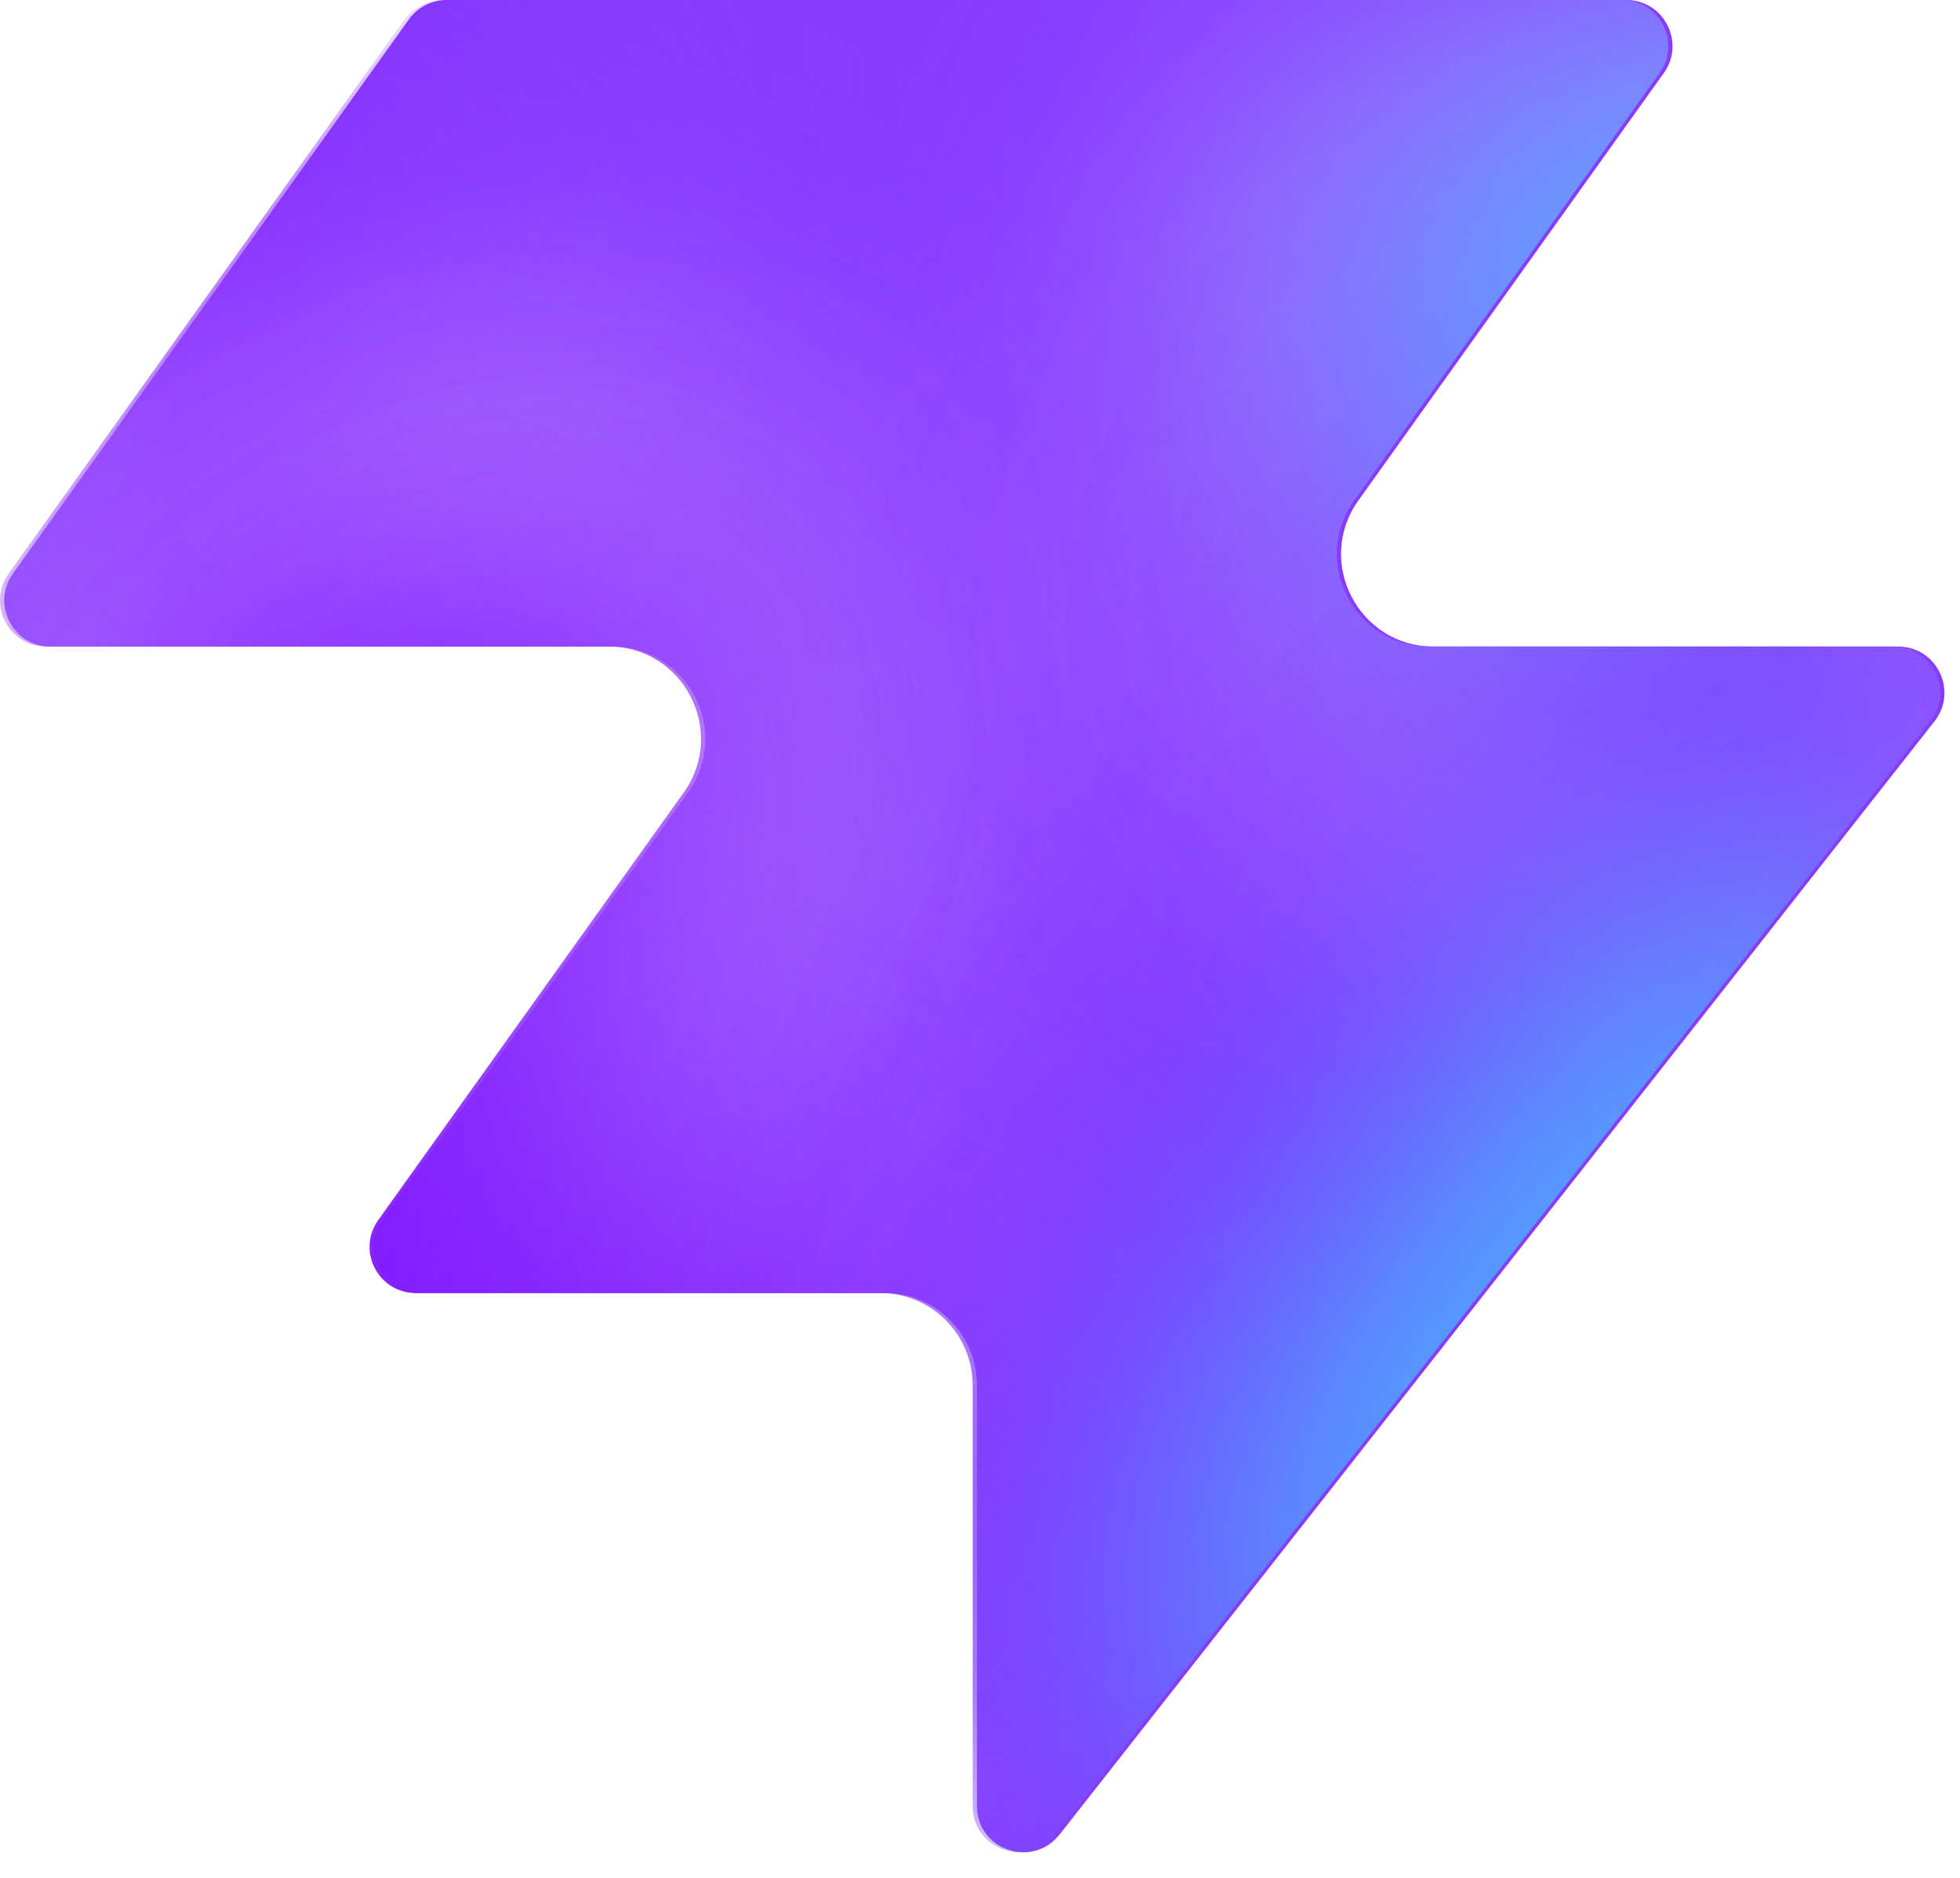
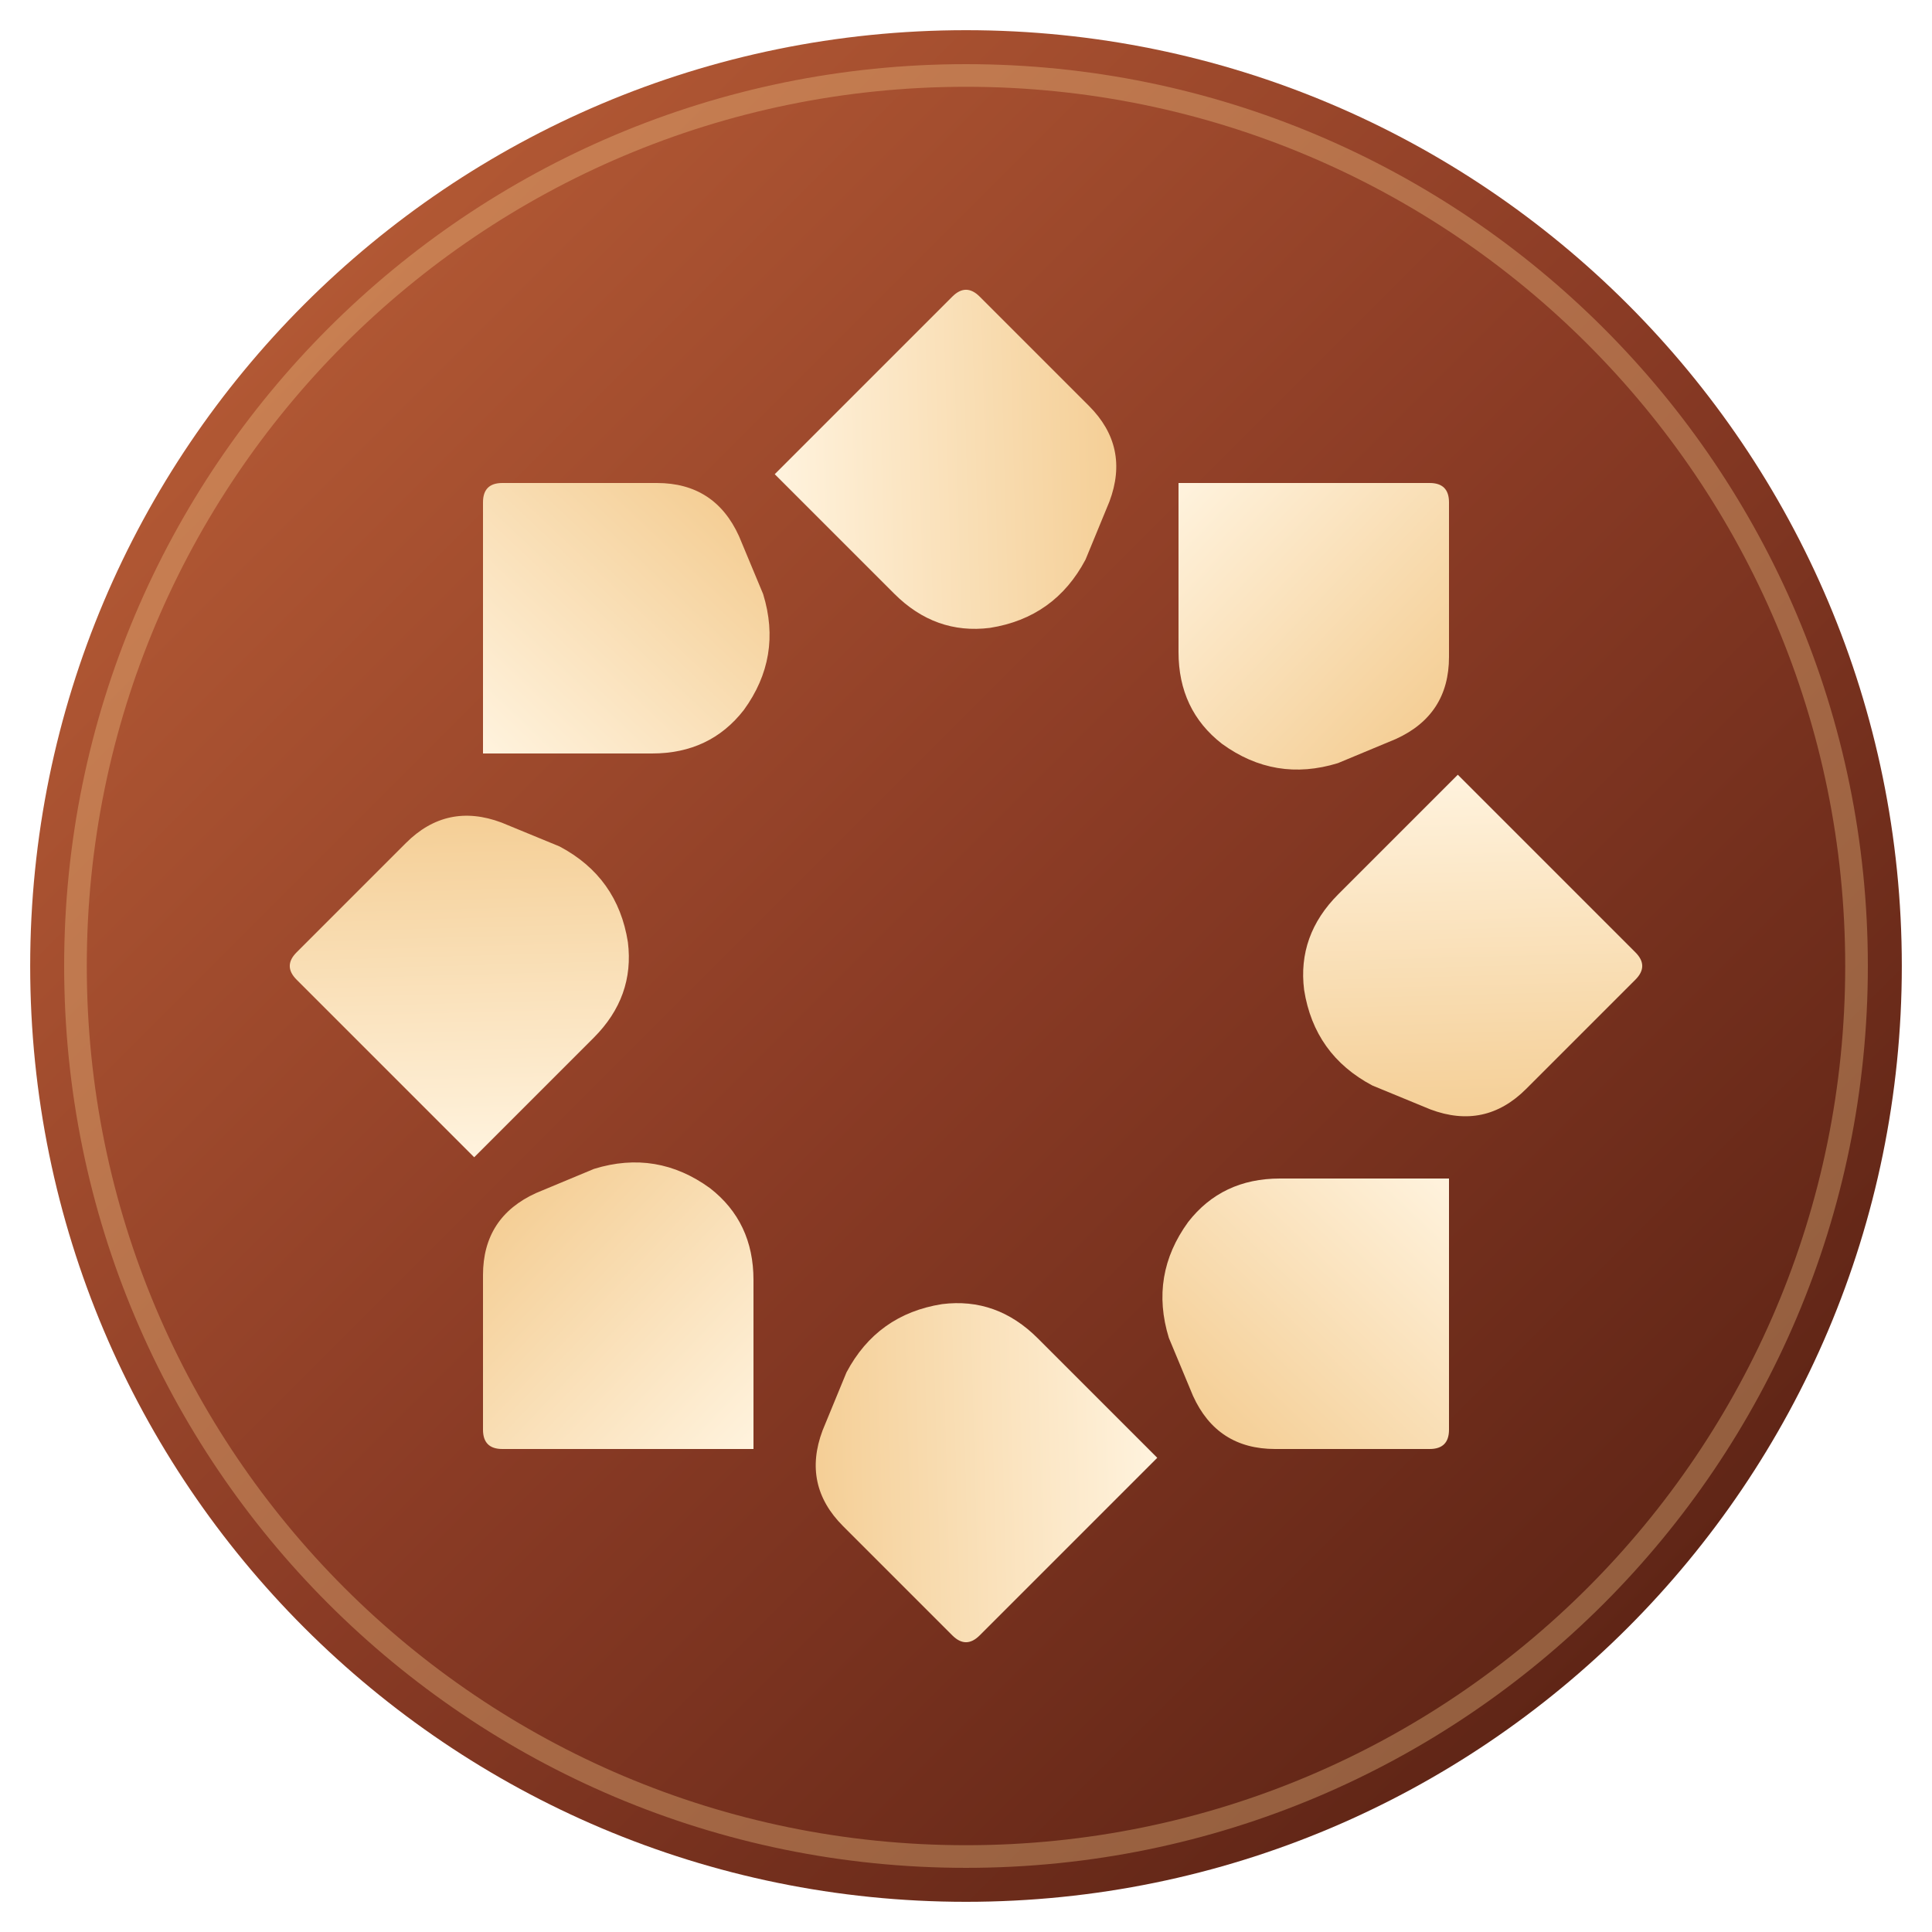
- <svg xmlns="http://www.w3.org/2000/svg" width="48" height="46" fill="none" viewBox="0 0 48 46">
-   <path fill="#863bff" d="M25.946 44.938c-.664.845-2.021.375-2.021-.698V33.937a2.26 2.26 0 0 0-2.262-2.262H10.287c-.92 0-1.456-1.04-.92-1.788l7.48-10.471c1.07-1.497 0-3.578-1.842-3.578H1.237c-.92 0-1.456-1.04-.92-1.788L10.013.474c.214-.297.556-.474.92-.474h28.894c.92 0 1.456 1.04.92 1.788l-7.48 10.471c-1.07 1.498 0 3.579 1.842 3.579h11.377c.943 0 1.473 1.088.89 1.83L25.947 44.94z" style="fill:#863bff;fill:color(display-p3 .525 .23 1);fill-opacity:1" />
-   <mask id="a" width="48" height="46" x="0" y="0" maskUnits="userSpaceOnUse" style="mask-type:alpha">
-     <path fill="#000" d="M25.842 44.938c-.664.844-2.021.375-2.021-.698V33.937a2.26 2.26 0 0 0-2.262-2.262H10.183c-.92 0-1.456-1.04-.92-1.788l7.48-10.471c1.07-1.498 0-3.579-1.842-3.579H1.133c-.92 0-1.456-1.04-.92-1.787L9.91.473c.214-.297.556-.474.92-.474h28.894c.92 0 1.456 1.04.92 1.788l-7.48 10.471c-1.07 1.498 0 3.578 1.842 3.578h11.377c.943 0 1.473 1.088.89 1.832L25.843 44.94z" style="fill:#000;fill-opacity:1" />
-   </mask>
-   <g mask="url(#a)">
-     <g filter="url(#b)">
-       <ellipse cx="5.508" cy="14.704" fill="#ede6ff" rx="5.508" ry="14.704" style="fill:#ede6ff;fill:color(display-p3 .927 .903 1);fill-opacity:1" transform="matrix(.00324 1 1 -.00324 -4.47 31.516)" />
-     </g>
-     <g filter="url(#c)">
-       <ellipse cx="10.399" cy="29.851" fill="#ede6ff" rx="10.399" ry="29.851" style="fill:#ede6ff;fill:color(display-p3 .927 .903 1);fill-opacity:1" transform="matrix(.00324 1 1 -.00324 -39.328 7.883)" />
-     </g>
-     <g filter="url(#d)">
-       <ellipse cx="5.508" cy="30.487" fill="#7e14ff" rx="5.508" ry="30.487" style="fill:#7e14ff;fill:color(display-p3 .492 .077 1);fill-opacity:1" transform="rotate(89.814 -25.913 -14.639)scale(1 -1)" />
-     </g>
-     <g filter="url(#e)">
-       <ellipse cx="5.508" cy="30.599" fill="#7e14ff" rx="5.508" ry="30.599" style="fill:#7e14ff;fill:color(display-p3 .492 .077 1);fill-opacity:1" transform="rotate(89.814 -32.644 -3.334)scale(1 -1)" />
-     </g>
-     <g filter="url(#f)">
-       <ellipse cx="5.508" cy="30.599" fill="#7e14ff" rx="5.508" ry="30.599" style="fill:#7e14ff;fill:color(display-p3 .492 .077 1);fill-opacity:1" transform="matrix(.00324 1 1 -.00324 -34.34 30.47)" />
-     </g>
-     <g filter="url(#g)">
-       <ellipse cx="14.072" cy="22.078" fill="#ede6ff" rx="14.072" ry="22.078" style="fill:#ede6ff;fill:color(display-p3 .927 .903 1);fill-opacity:1" transform="rotate(93.35 24.506 48.493)scale(-1 1)" />
-     </g>
-     <g filter="url(#h)">
-       <ellipse cx="3.47" cy="21.501" fill="#7e14ff" rx="3.47" ry="21.501" style="fill:#7e14ff;fill:color(display-p3 .492 .077 1);fill-opacity:1" transform="rotate(89.009 28.708 47.59)scale(-1 1)" />
-     </g>
-     <g filter="url(#i)">
-       <ellipse cx="3.47" cy="21.501" fill="#7e14ff" rx="3.47" ry="21.501" style="fill:#7e14ff;fill:color(display-p3 .492 .077 1);fill-opacity:1" transform="rotate(89.009 28.708 47.59)scale(-1 1)" />
-     </g>
-     <g filter="url(#j)">
-       <ellipse cx=".387" cy="8.972" fill="#7e14ff" rx="4.407" ry="29.108" style="fill:#7e14ff;fill:color(display-p3 .492 .077 1);fill-opacity:1" transform="rotate(39.51 .387 8.972)" />
-     </g>
-     <g filter="url(#k)">
-       <ellipse cx="47.523" cy="-6.092" fill="#7e14ff" rx="4.407" ry="29.108" style="fill:#7e14ff;fill:color(display-p3 .492 .077 1);fill-opacity:1" transform="rotate(37.892 47.523 -6.092)" />
-     </g>
-     <g filter="url(#l)">
-       <ellipse cx="41.412" cy="6.333" fill="#47bfff" rx="5.971" ry="9.665" style="fill:#47bfff;fill:color(display-p3 .28 .748 1);fill-opacity:1" transform="rotate(37.892 41.412 6.333)" />
-     </g>
-     <g filter="url(#m)">
-       <ellipse cx="-1.879" cy="38.332" fill="#7e14ff" rx="4.407" ry="29.108" style="fill:#7e14ff;fill:color(display-p3 .492 .077 1);fill-opacity:1" transform="rotate(37.892 -1.88 38.332)" />
-     </g>
-     <g filter="url(#n)">
-       <ellipse cx="-1.879" cy="38.332" fill="#7e14ff" rx="4.407" ry="29.108" style="fill:#7e14ff;fill:color(display-p3 .492 .077 1);fill-opacity:1" transform="rotate(37.892 -1.88 38.332)" />
-     </g>
-     <g filter="url(#o)">
-       <ellipse cx="35.651" cy="29.907" fill="#7e14ff" rx="4.407" ry="29.108" style="fill:#7e14ff;fill:color(display-p3 .492 .077 1);fill-opacity:1" transform="rotate(37.892 35.651 29.907)" />
-     </g>
-     <g filter="url(#p)">
-       <ellipse cx="38.418" cy="32.4" fill="#47bfff" rx="5.971" ry="15.297" style="fill:#47bfff;fill:color(display-p3 .28 .748 1);fill-opacity:1" transform="rotate(37.892 38.418 32.4)" />
-     </g>
+ <svg xmlns="http://www.w3.org/2000/svg" viewBox="0 0 512 512">
+   <defs>
+     <linearGradient id="bg" x1="0" y1="0" x2="1" y2="1">
+       <stop offset="0" stop-color="#C2643A" />
+       <stop offset=".5" stop-color="#8A3B25" />
+       <stop offset="1" stop-color="#4E1C10" />
+     </linearGradient>
+     <linearGradient id="fg" x1="0" y1="0" x2="1" y2="1">
+       <stop offset="0" stop-color="#FFF3DE" />
+       <stop offset="1" stop-color="#F3C98B" />
+     </linearGradient>
+   </defs>
+   <circle cx="256" cy="256" r="248" fill="url(#bg)" />
+   <circle cx="256" cy="256" r="236" fill="none" stroke="#F3C98B" stroke-opacity=".35" stroke-width="6" />
+   <g fill="url(#fg)" transform="translate(256 256) scale(1.28) translate(-256 -256)">
+     <path d="M300 156H352Q356 156 356 160V192Q356 204 345 209L333 214Q320 218 309 210Q300 203 300 191Z" transform="rotate(0 256 256)" />
+     <path d="M300 156H352Q356 156 356 160V192Q356 204 345 209L333 214Q320 218 309 210Q300 203 300 191Z" transform="rotate(45 256 256)" />
+     <path d="M300 156H352Q356 156 356 160V192Q356 204 345 209L333 214Q320 218 309 210Q300 203 300 191Z" transform="rotate(90 256 256)" />
+     <path d="M300 156H352Q356 156 356 160V192Q356 204 345 209L333 214Q320 218 309 210Q300 203 300 191Z" transform="rotate(135 256 256)" />
+     <path d="M300 156H352Q356 156 356 160V192Q356 204 345 209L333 214Q320 218 309 210Q300 203 300 191Z" transform="rotate(180 256 256)" />
+     <path d="M300 156H352Q356 156 356 160V192Q356 204 345 209L333 214Q320 218 309 210Q300 203 300 191Z" transform="rotate(225 256 256)" />
+     <path d="M300 156H352Q356 156 356 160V192Q356 204 345 209L333 214Q320 218 309 210Q300 203 300 191Z" transform="rotate(270 256 256)" />
+     <path d="M300 156H352Q356 156 356 160V192Q356 204 345 209L333 214Q320 218 309 210Q300 203 300 191Z" transform="rotate(315 256 256)" />
  </g>
-   <defs>
-     <filter id="b" width="60.045" height="41.654" x="-19.77" y="16.149" color-interpolation-filters="sRGB" filterUnits="userSpaceOnUse">
-       <feFlood flood-opacity="0" result="BackgroundImageFix" />
-       <feBlend in="SourceGraphic" in2="BackgroundImageFix" result="shape" />
-       <feGaussianBlur result="effect1_foregroundBlur_2002_17158" stdDeviation="7.659" />
-     </filter>
-     <filter id="c" width="90.34" height="51.437" x="-54.613" y="-7.533" color-interpolation-filters="sRGB" filterUnits="userSpaceOnUse">
-       <feFlood flood-opacity="0" result="BackgroundImageFix" />
-       <feBlend in="SourceGraphic" in2="BackgroundImageFix" result="shape" />
-       <feGaussianBlur result="effect1_foregroundBlur_2002_17158" stdDeviation="7.659" />
-     </filter>
-     <filter id="d" width="79.355" height="29.4" x="-49.64" y="2.03" color-interpolation-filters="sRGB" filterUnits="userSpaceOnUse">
-       <feFlood flood-opacity="0" result="BackgroundImageFix" />
-       <feBlend in="SourceGraphic" in2="BackgroundImageFix" result="shape" />
-       <feGaussianBlur result="effect1_foregroundBlur_2002_17158" stdDeviation="4.596" />
-     </filter>
-     <filter id="e" width="79.579" height="29.4" x="-45.045" y="20.029" color-interpolation-filters="sRGB" filterUnits="userSpaceOnUse">
-       <feFlood flood-opacity="0" result="BackgroundImageFix" />
-       <feBlend in="SourceGraphic" in2="BackgroundImageFix" result="shape" />
-       <feGaussianBlur result="effect1_foregroundBlur_2002_17158" stdDeviation="4.596" />
-     </filter>
-     <filter id="f" width="79.579" height="29.4" x="-43.513" y="21.178" color-interpolation-filters="sRGB" filterUnits="userSpaceOnUse">
-       <feFlood flood-opacity="0" result="BackgroundImageFix" />
-       <feBlend in="SourceGraphic" in2="BackgroundImageFix" result="shape" />
-       <feGaussianBlur result="effect1_foregroundBlur_2002_17158" stdDeviation="4.596" />
-     </filter>
-     <filter id="g" width="74.749" height="58.852" x="15.756" y="-17.901" color-interpolation-filters="sRGB" filterUnits="userSpaceOnUse">
-       <feFlood flood-opacity="0" result="BackgroundImageFix" />
-       <feBlend in="SourceGraphic" in2="BackgroundImageFix" result="shape" />
-       <feGaussianBlur result="effect1_foregroundBlur_2002_17158" stdDeviation="7.659" />
-     </filter>
-     <filter id="h" width="61.377" height="25.362" x="23.548" y="2.284" color-interpolation-filters="sRGB" filterUnits="userSpaceOnUse">
-       <feFlood flood-opacity="0" result="BackgroundImageFix" />
-       <feBlend in="SourceGraphic" in2="BackgroundImageFix" result="shape" />
-       <feGaussianBlur result="effect1_foregroundBlur_2002_17158" stdDeviation="4.596" />
-     </filter>
-     <filter id="i" width="61.377" height="25.362" x="23.548" y="2.284" color-interpolation-filters="sRGB" filterUnits="userSpaceOnUse">
-       <feFlood flood-opacity="0" result="BackgroundImageFix" />
-       <feBlend in="SourceGraphic" in2="BackgroundImageFix" result="shape" />
-       <feGaussianBlur result="effect1_foregroundBlur_2002_17158" stdDeviation="4.596" />
-     </filter>
-     <filter id="j" width="56.045" height="63.649" x="-27.636" y="-22.853" color-interpolation-filters="sRGB" filterUnits="userSpaceOnUse">
-       <feFlood flood-opacity="0" result="BackgroundImageFix" />
-       <feBlend in="SourceGraphic" in2="BackgroundImageFix" result="shape" />
-       <feGaussianBlur result="effect1_foregroundBlur_2002_17158" stdDeviation="4.596" />
-     </filter>
-     <filter id="k" width="54.814" height="64.646" x="20.116" y="-38.415" color-interpolation-filters="sRGB" filterUnits="userSpaceOnUse">
-       <feFlood flood-opacity="0" result="BackgroundImageFix" />
-       <feBlend in="SourceGraphic" in2="BackgroundImageFix" result="shape" />
-       <feGaussianBlur result="effect1_foregroundBlur_2002_17158" stdDeviation="4.596" />
-     </filter>
-     <filter id="l" width="33.541" height="35.313" x="24.641" y="-11.323" color-interpolation-filters="sRGB" filterUnits="userSpaceOnUse">
-       <feFlood flood-opacity="0" result="BackgroundImageFix" />
-       <feBlend in="SourceGraphic" in2="BackgroundImageFix" result="shape" />
-       <feGaussianBlur result="effect1_foregroundBlur_2002_17158" stdDeviation="4.596" />
-     </filter>
-     <filter id="m" width="54.814" height="64.646" x="-29.286" y="6.009" color-interpolation-filters="sRGB" filterUnits="userSpaceOnUse">
-       <feFlood flood-opacity="0" result="BackgroundImageFix" />
-       <feBlend in="SourceGraphic" in2="BackgroundImageFix" result="shape" />
-       <feGaussianBlur result="effect1_foregroundBlur_2002_17158" stdDeviation="4.596" />
-     </filter>
-     <filter id="n" width="54.814" height="64.646" x="-29.286" y="6.009" color-interpolation-filters="sRGB" filterUnits="userSpaceOnUse">
-       <feFlood flood-opacity="0" result="BackgroundImageFix" />
-       <feBlend in="SourceGraphic" in2="BackgroundImageFix" result="shape" />
-       <feGaussianBlur result="effect1_foregroundBlur_2002_17158" stdDeviation="4.596" />
-     </filter>
-     <filter id="o" width="54.814" height="64.646" x="8.244" y="-2.416" color-interpolation-filters="sRGB" filterUnits="userSpaceOnUse">
-       <feFlood flood-opacity="0" result="BackgroundImageFix" />
-       <feBlend in="SourceGraphic" in2="BackgroundImageFix" result="shape" />
-       <feGaussianBlur result="effect1_foregroundBlur_2002_17158" stdDeviation="4.596" />
-     </filter>
-     <filter id="p" width="39.409" height="43.623" x="18.713" y="10.588" color-interpolation-filters="sRGB" filterUnits="userSpaceOnUse">
-       <feFlood flood-opacity="0" result="BackgroundImageFix" />
-       <feBlend in="SourceGraphic" in2="BackgroundImageFix" result="shape" />
-       <feGaussianBlur result="effect1_foregroundBlur_2002_17158" stdDeviation="4.596" />
-     </filter>
-   </defs>
</svg>
